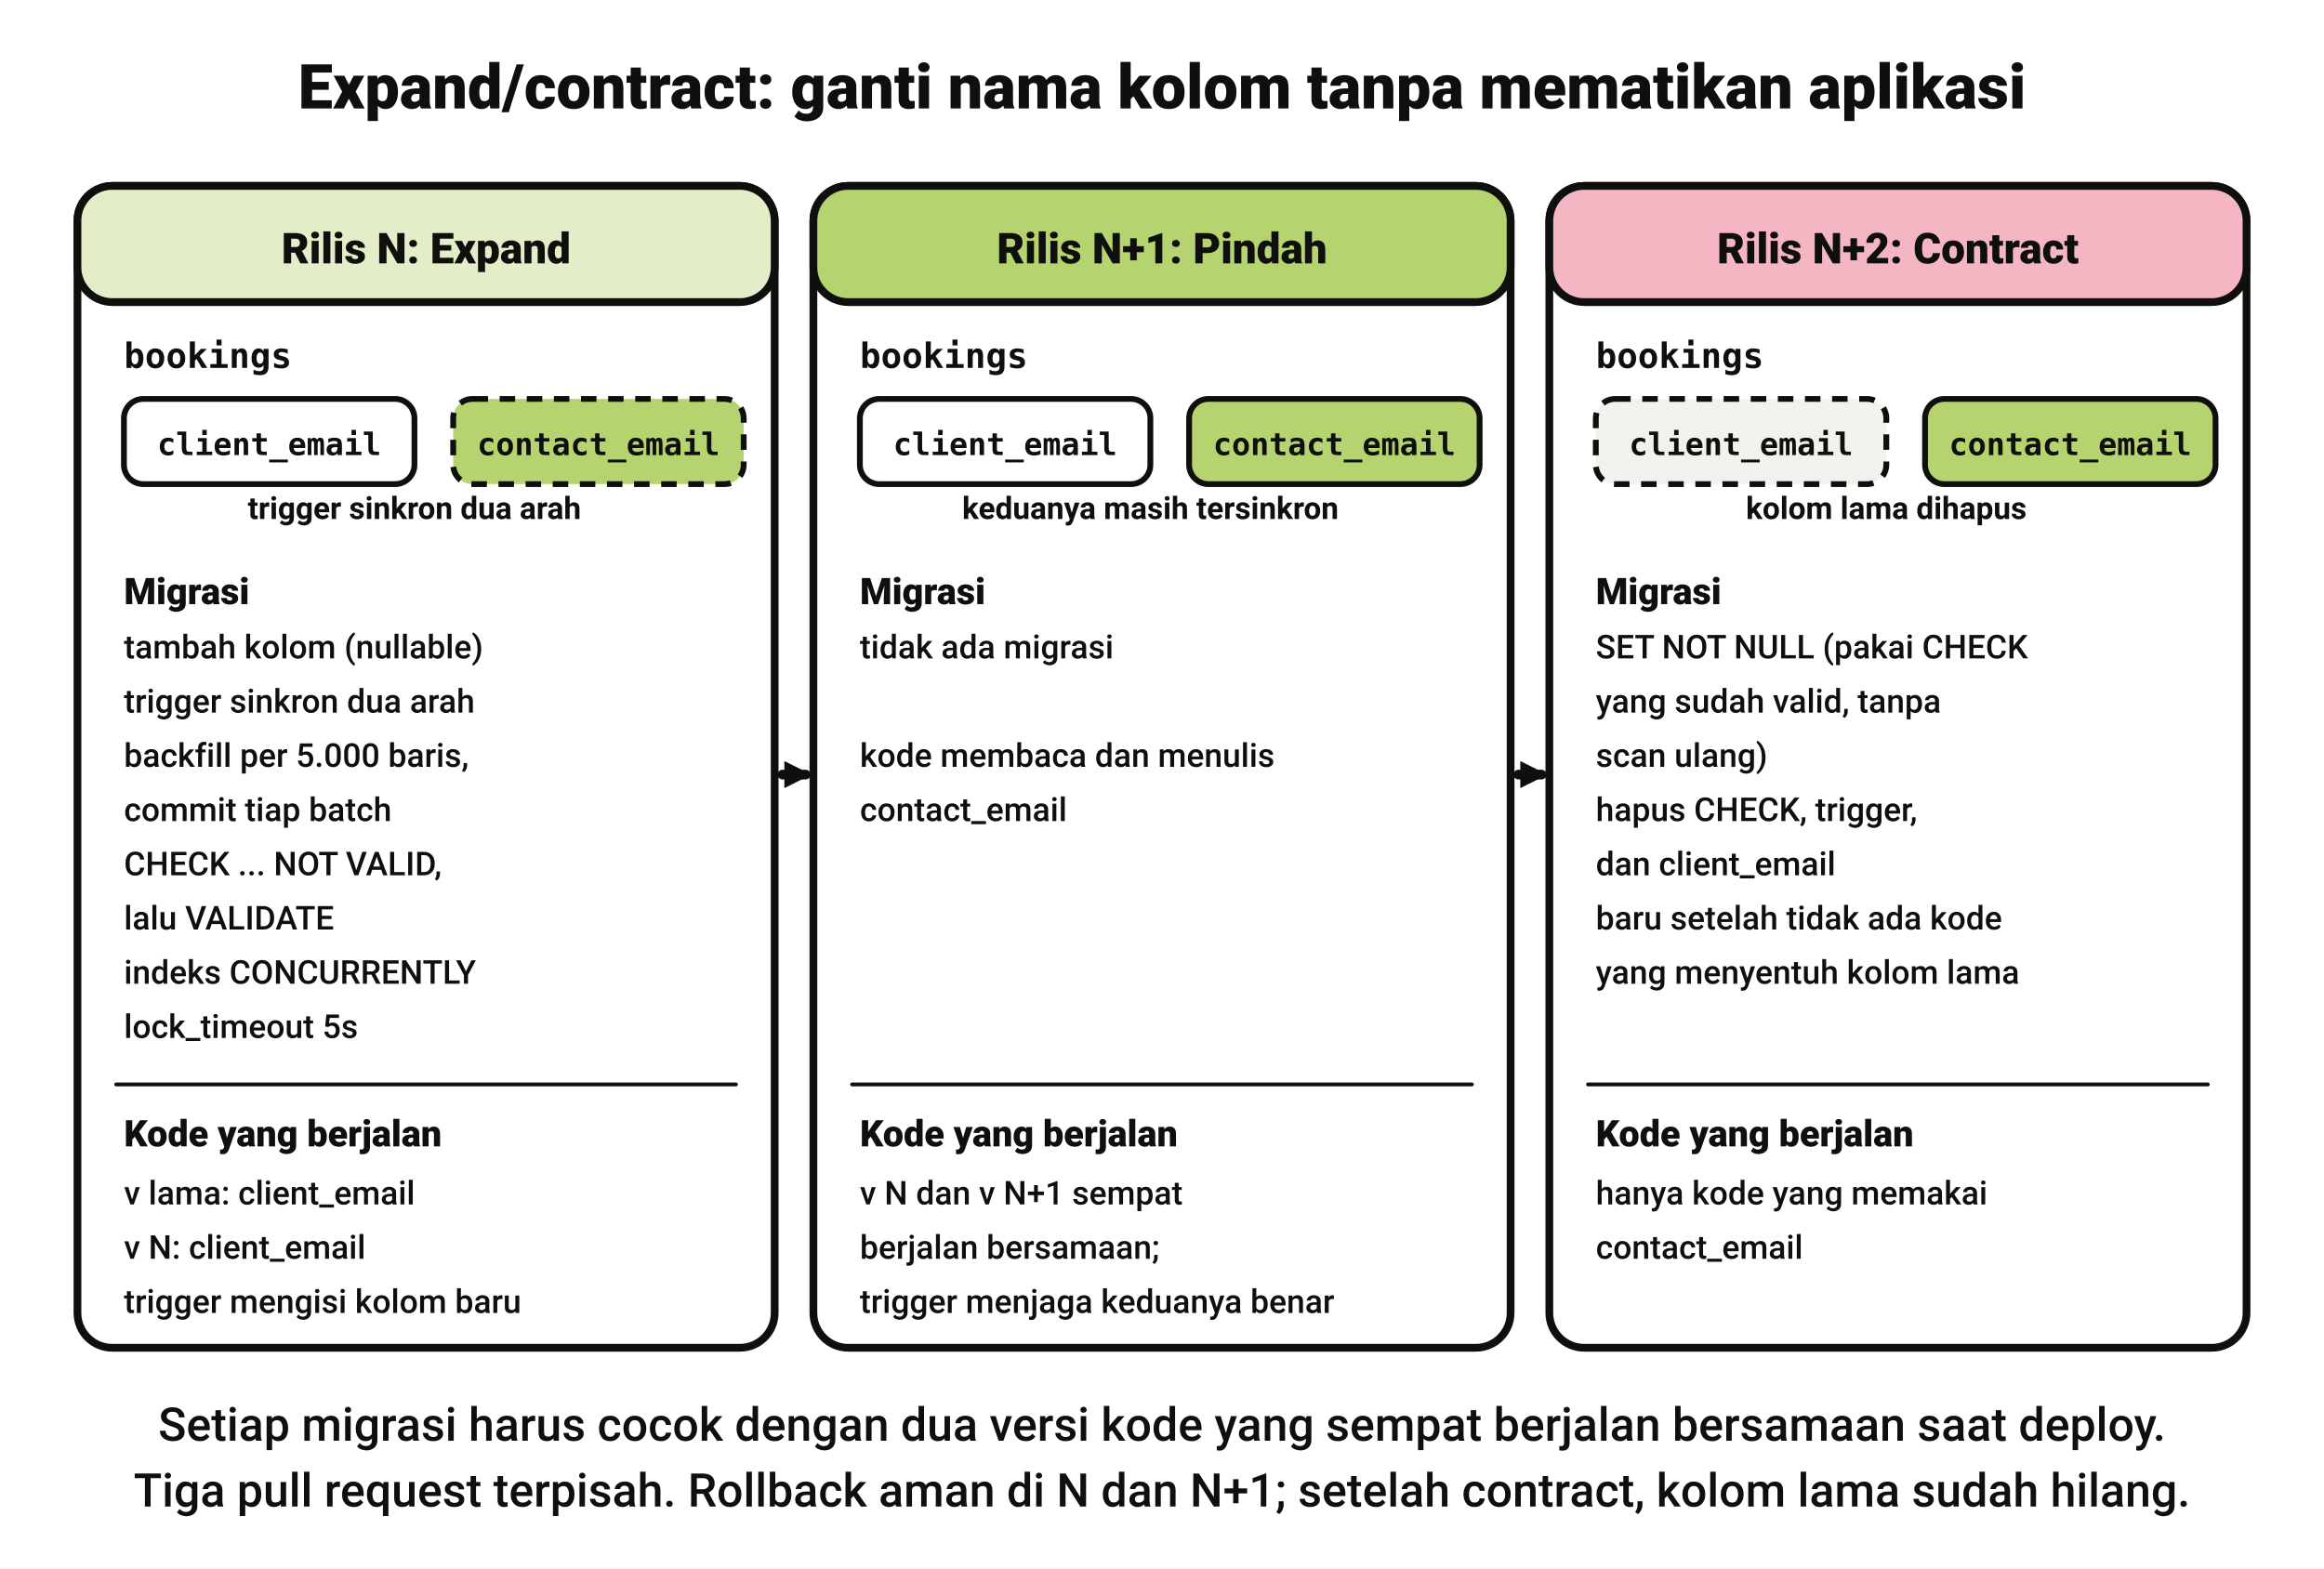
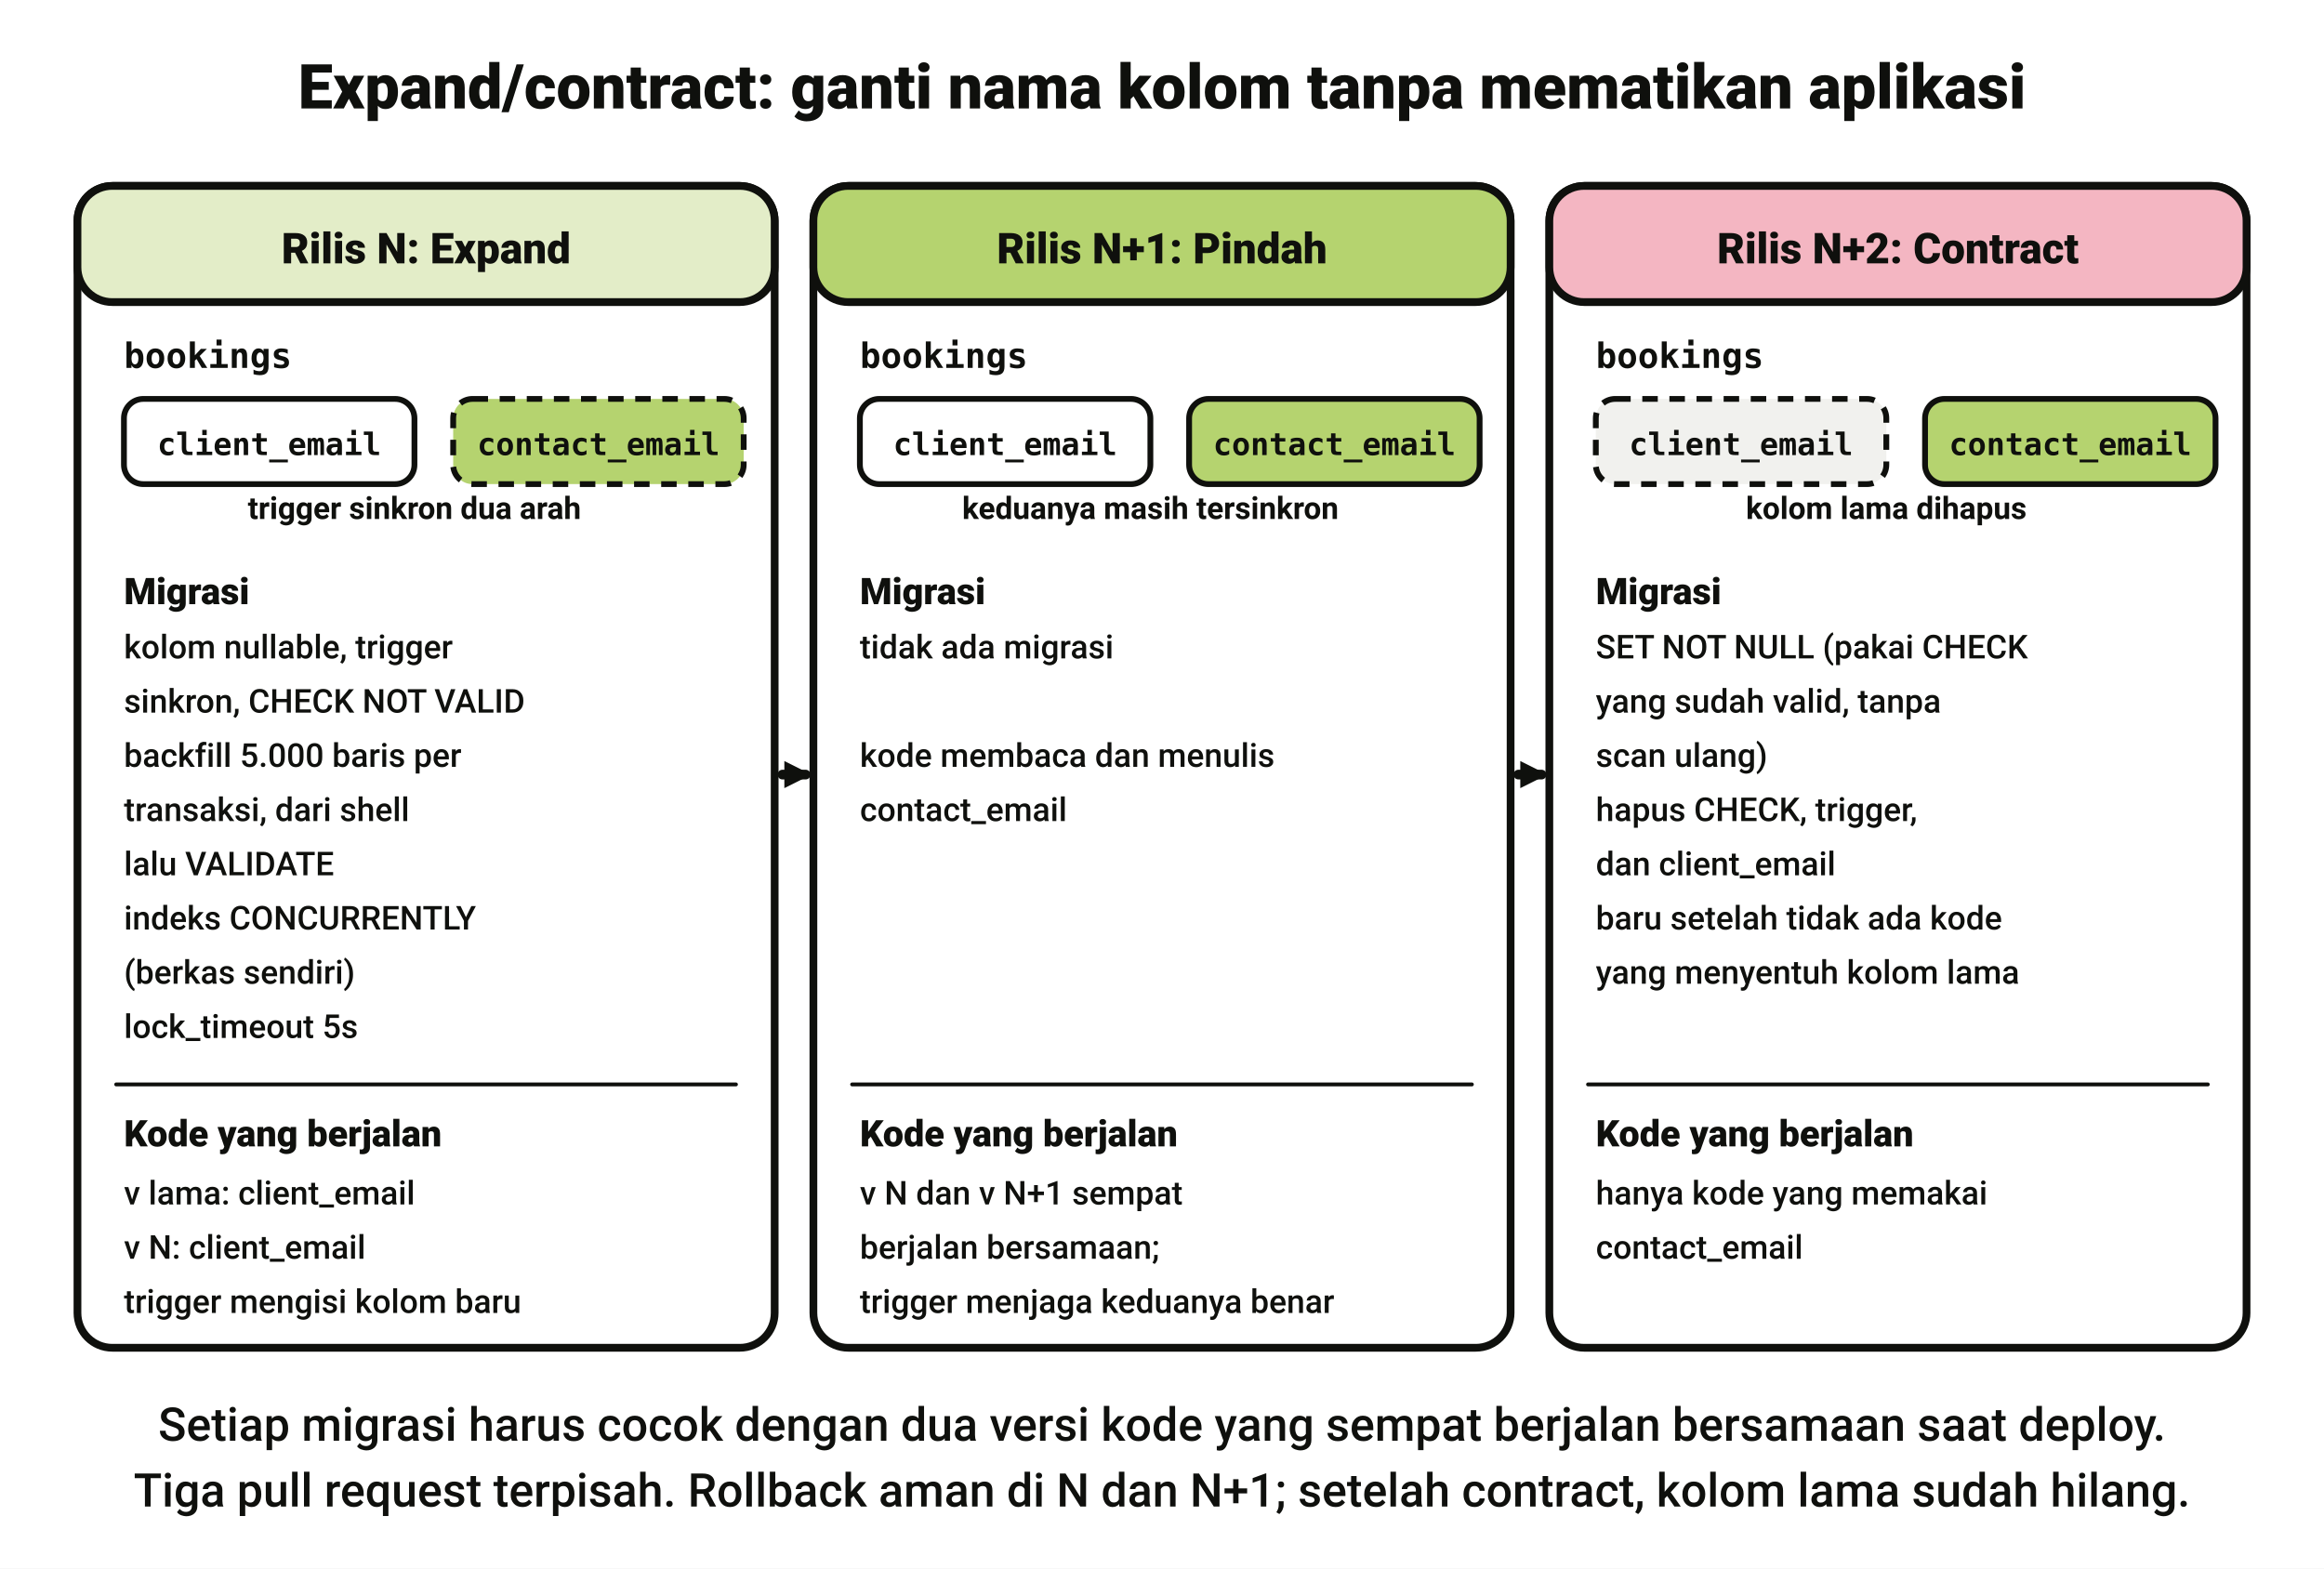
<svg xmlns="http://www.w3.org/2000/svg" viewBox="0 0 1200 810" width="1200" height="810" role="img" aria-labelledby="t" font-family="system-ui, 'Segoe UI', Roboto, sans-serif">
  <defs>
    <marker id="ah" markerWidth="14" markerHeight="14" refX="11" refY="7" orient="auto" markerUnits="userSpaceOnUse">
      <path d="M0 0L14 7L0 14z" fill="#0f100d" />
    </marker>
  </defs>
  <rect width="1200" height="810" fill="#ffffff" />
  <text x="600" y="56" font-size="32" font-weight="800" text-anchor="middle" fill="#0f100d">Expand/contract: ganti nama kolom tanpa mematikan aplikasi</text>
  <rect x="40" y="96" width="360" height="600" rx="18" fill="#ffffff" stroke="#0f100d" stroke-width="4" />
  <rect x="40" y="96" width="360" height="60" rx="18" fill="#e3edc8" stroke="#0f100d" stroke-width="4" />
  <text x="220" y="136" font-size="22" font-weight="800" text-anchor="middle" fill="#0f100d">Rilis N: Expand</text>
  <text x="64" y="190" font-size="18" font-weight="800" text-anchor="start" fill="#0f100d" font-family="ui-monospace, Menlo, Consolas, monospace">bookings</text>
  <rect x="64" y="206" width="150" height="44" rx="10" fill="#ffffff" stroke="#0f100d" stroke-width="3" />
  <text x="139" y="235" font-size="16" font-weight="700" text-anchor="middle" fill="#0f100d" font-family="ui-monospace, Menlo, Consolas, monospace">client_email</text>
  <rect x="234" y="206" width="150" height="44" rx="10" fill="#b5d36f" stroke="#0f100d" stroke-width="3" stroke-dasharray="8 6" />
  <text x="309" y="235" font-size="16" font-weight="700" text-anchor="middle" fill="#0f100d" font-family="ui-monospace, Menlo, Consolas, monospace">contact_email</text>
  <text x="214" y="268" font-size="16" font-weight="700" text-anchor="middle" fill="#0f100d">trigger sinkron dua arah</text>
  <text x="64" y="312" font-size="19" font-weight="800" text-anchor="start" fill="#0f100d">Migrasi</text>
-   <text x="64" y="340" font-size="17" font-weight="500" text-anchor="start" fill="#0f100d">tambah kolom (nullable)</text>
-   <text x="64" y="368" font-size="17" font-weight="500" text-anchor="start" fill="#0f100d">trigger sinkron dua arah</text>
-   <text x="64" y="396" font-size="17" font-weight="500" text-anchor="start" fill="#0f100d">backfill per 5.000 baris,</text>
-   <text x="64" y="424" font-size="17" font-weight="500" text-anchor="start" fill="#0f100d">  commit tiap batch</text>
-   <text x="64" y="452" font-size="17" font-weight="500" text-anchor="start" fill="#0f100d">CHECK ... NOT VALID,</text>
-   <text x="64" y="480" font-size="17" font-weight="500" text-anchor="start" fill="#0f100d">  lalu VALIDATE</text>
-   <text x="64" y="508" font-size="17" font-weight="500" text-anchor="start" fill="#0f100d">indeks CONCURRENTLY</text>
+   <text x="64" y="340" font-size="17" font-weight="500" text-anchor="start" fill="#0f100d">kolom nullable, trigger</text>
+   <text x="64" y="368" font-size="17" font-weight="500" text-anchor="start" fill="#0f100d">  sinkron, CHECK NOT VALID</text>
+   <text x="64" y="396" font-size="17" font-weight="500" text-anchor="start" fill="#0f100d">backfill 5.000 baris per</text>
+   <text x="64" y="424" font-size="17" font-weight="500" text-anchor="start" fill="#0f100d">  transaksi, dari shell</text>
+   <text x="64" y="452" font-size="17" font-weight="500" text-anchor="start" fill="#0f100d">lalu VALIDATE</text>
+   <text x="64" y="480" font-size="17" font-weight="500" text-anchor="start" fill="#0f100d">indeks CONCURRENTLY</text>
+   <text x="64" y="508" font-size="17" font-weight="500" text-anchor="start" fill="#0f100d">  (berkas sendiri)</text>
  <text x="64" y="536" font-size="17" font-weight="500" text-anchor="start" fill="#0f100d">lock_timeout 5s</text>
  <line x1="60" y1="560" x2="380" y2="560" stroke="#0f100d" stroke-width="2" stroke-linecap="round" />
  <text x="64" y="592" font-size="19" font-weight="800" text-anchor="start" fill="#0f100d">Kode yang berjalan</text>
  <text x="64" y="622" font-size="17" font-weight="500" text-anchor="start" fill="#0f100d">v lama: client_email</text>
  <text x="64" y="650" font-size="17" font-weight="500" text-anchor="start" fill="#0f100d">v N: client_email</text>
  <text x="64" y="678" font-size="17" font-weight="500" text-anchor="start" fill="#0f100d">trigger mengisi kolom baru</text>
  <rect x="420" y="96" width="360" height="600" rx="18" fill="#ffffff" stroke="#0f100d" stroke-width="4" />
  <rect x="420" y="96" width="360" height="60" rx="18" fill="#b5d36f" stroke="#0f100d" stroke-width="4" />
  <text x="600" y="136" font-size="22" font-weight="800" text-anchor="middle" fill="#0f100d">Rilis N+1: Pindah</text>
  <text x="444" y="190" font-size="18" font-weight="800" text-anchor="start" fill="#0f100d" font-family="ui-monospace, Menlo, Consolas, monospace">bookings</text>
  <rect x="444" y="206" width="150" height="44" rx="10" fill="#ffffff" stroke="#0f100d" stroke-width="3" />
  <text x="519" y="235" font-size="16" font-weight="700" text-anchor="middle" fill="#0f100d" font-family="ui-monospace, Menlo, Consolas, monospace">client_email</text>
  <rect x="614" y="206" width="150" height="44" rx="10" fill="#b5d36f" stroke="#0f100d" stroke-width="3" />
  <text x="689" y="235" font-size="16" font-weight="700" text-anchor="middle" fill="#0f100d" font-family="ui-monospace, Menlo, Consolas, monospace">contact_email</text>
  <text x="594" y="268" font-size="16" font-weight="700" text-anchor="middle" fill="#0f100d">keduanya masih tersinkron</text>
  <text x="444" y="312" font-size="19" font-weight="800" text-anchor="start" fill="#0f100d">Migrasi</text>
  <text x="444" y="340" font-size="17" font-weight="500" text-anchor="start" fill="#0f100d">tidak ada migrasi</text>
  <text x="444" y="368" font-size="17" font-weight="500" text-anchor="start" fill="#0f100d" />
  <text x="444" y="396" font-size="17" font-weight="500" text-anchor="start" fill="#0f100d">kode membaca dan menulis</text>
  <text x="444" y="424" font-size="17" font-weight="500" text-anchor="start" fill="#0f100d">contact_email</text>
  <line x1="440" y1="560" x2="760" y2="560" stroke="#0f100d" stroke-width="2" stroke-linecap="round" />
  <text x="444" y="592" font-size="19" font-weight="800" text-anchor="start" fill="#0f100d">Kode yang berjalan</text>
  <text x="444" y="622" font-size="17" font-weight="500" text-anchor="start" fill="#0f100d">v N dan v N+1 sempat</text>
  <text x="444" y="650" font-size="17" font-weight="500" text-anchor="start" fill="#0f100d">berjalan bersamaan;</text>
  <text x="444" y="678" font-size="17" font-weight="500" text-anchor="start" fill="#0f100d">trigger menjaga keduanya benar</text>
  <rect x="800" y="96" width="360" height="600" rx="18" fill="#ffffff" stroke="#0f100d" stroke-width="4" />
  <rect x="800" y="96" width="360" height="60" rx="18" fill="#f4b6c2" stroke="#0f100d" stroke-width="4" />
  <text x="980" y="136" font-size="22" font-weight="800" text-anchor="middle" fill="#0f100d">Rilis N+2: Contract</text>
  <text x="824" y="190" font-size="18" font-weight="800" text-anchor="start" fill="#0f100d" font-family="ui-monospace, Menlo, Consolas, monospace">bookings</text>
  <rect x="824" y="206" width="150" height="44" rx="10" fill="#f1f1ee" stroke="#0f100d" stroke-width="3" stroke-dasharray="8 6" />
  <text x="899" y="235" font-size="16" font-weight="700" text-anchor="middle" fill="#0f100d" font-family="ui-monospace, Menlo, Consolas, monospace">client_email</text>
  <rect x="994" y="206" width="150" height="44" rx="10" fill="#b5d36f" stroke="#0f100d" stroke-width="3" />
  <text x="1069" y="235" font-size="16" font-weight="700" text-anchor="middle" fill="#0f100d" font-family="ui-monospace, Menlo, Consolas, monospace">contact_email</text>
  <text x="974" y="268" font-size="16" font-weight="700" text-anchor="middle" fill="#0f100d">kolom lama dihapus</text>
  <text x="824" y="312" font-size="19" font-weight="800" text-anchor="start" fill="#0f100d">Migrasi</text>
  <text x="824" y="340" font-size="17" font-weight="500" text-anchor="start" fill="#0f100d">SET NOT NULL (pakai CHECK</text>
  <text x="824" y="368" font-size="17" font-weight="500" text-anchor="start" fill="#0f100d">  yang sudah valid, tanpa</text>
  <text x="824" y="396" font-size="17" font-weight="500" text-anchor="start" fill="#0f100d">  scan ulang)</text>
  <text x="824" y="424" font-size="17" font-weight="500" text-anchor="start" fill="#0f100d">hapus CHECK, trigger,</text>
  <text x="824" y="452" font-size="17" font-weight="500" text-anchor="start" fill="#0f100d">  dan client_email</text>
  <text x="824" y="480" font-size="17" font-weight="500" text-anchor="start" fill="#0f100d">baru setelah tidak ada kode</text>
  <text x="824" y="508" font-size="17" font-weight="500" text-anchor="start" fill="#0f100d">  yang menyentuh kolom lama</text>
  <line x1="820" y1="560" x2="1140" y2="560" stroke="#0f100d" stroke-width="2" stroke-linecap="round" />
  <text x="824" y="592" font-size="19" font-weight="800" text-anchor="start" fill="#0f100d">Kode yang berjalan</text>
  <text x="824" y="622" font-size="17" font-weight="500" text-anchor="start" fill="#0f100d">hanya kode yang memakai</text>
  <text x="824" y="650" font-size="17" font-weight="500" text-anchor="start" fill="#0f100d">contact_email</text>
  <line x1="404" y1="400" x2="416" y2="400" stroke="#0f100d" stroke-width="5" stroke-linecap="round" marker-end="url(#ah)" />
  <line x1="784" y1="400" x2="796" y2="400" stroke="#0f100d" stroke-width="5" stroke-linecap="round" marker-end="url(#ah)" />
  <text x="600" y="744" font-size="24" font-weight="500" text-anchor="middle" fill="#0f100d">Setiap migrasi harus cocok dengan dua versi kode yang sempat berjalan bersamaan saat deploy.</text>
  <text x="600" y="778" font-size="24" font-weight="500" text-anchor="middle" fill="#0f100d">Tiga pull request terpisah. Rollback aman di N dan N+1; setelah contract, kolom lama sudah hilang.</text>
</svg>
